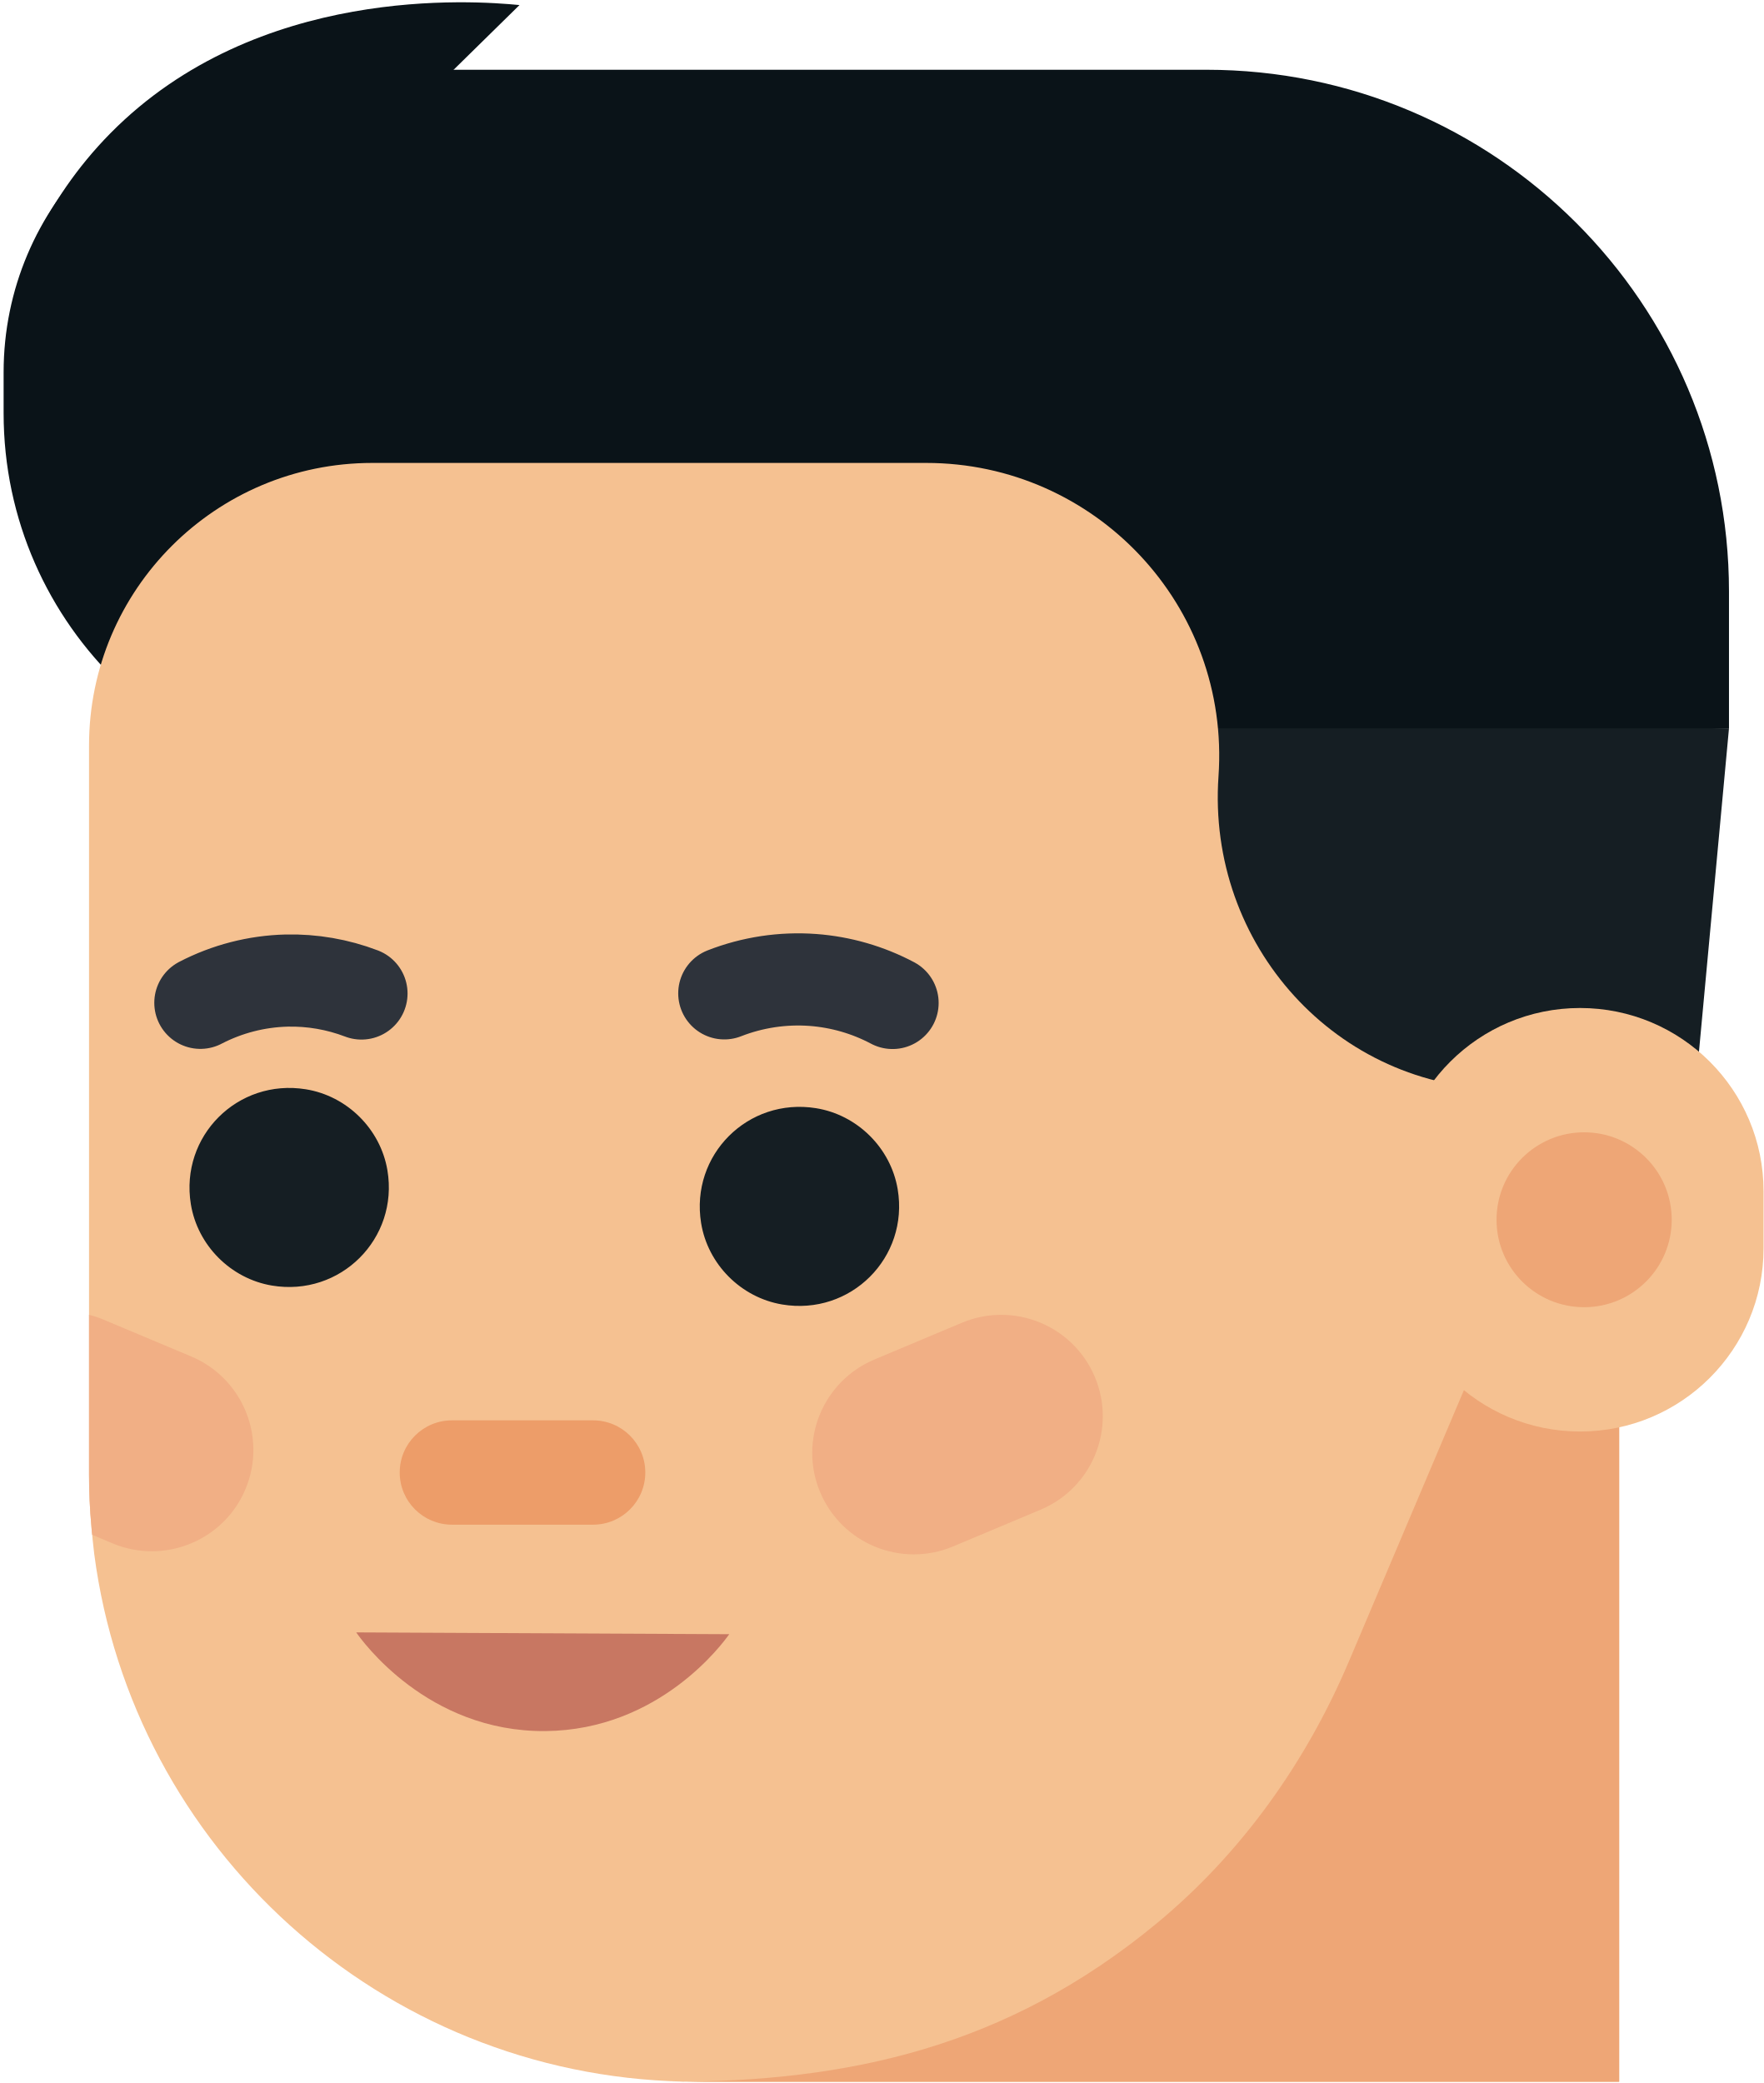
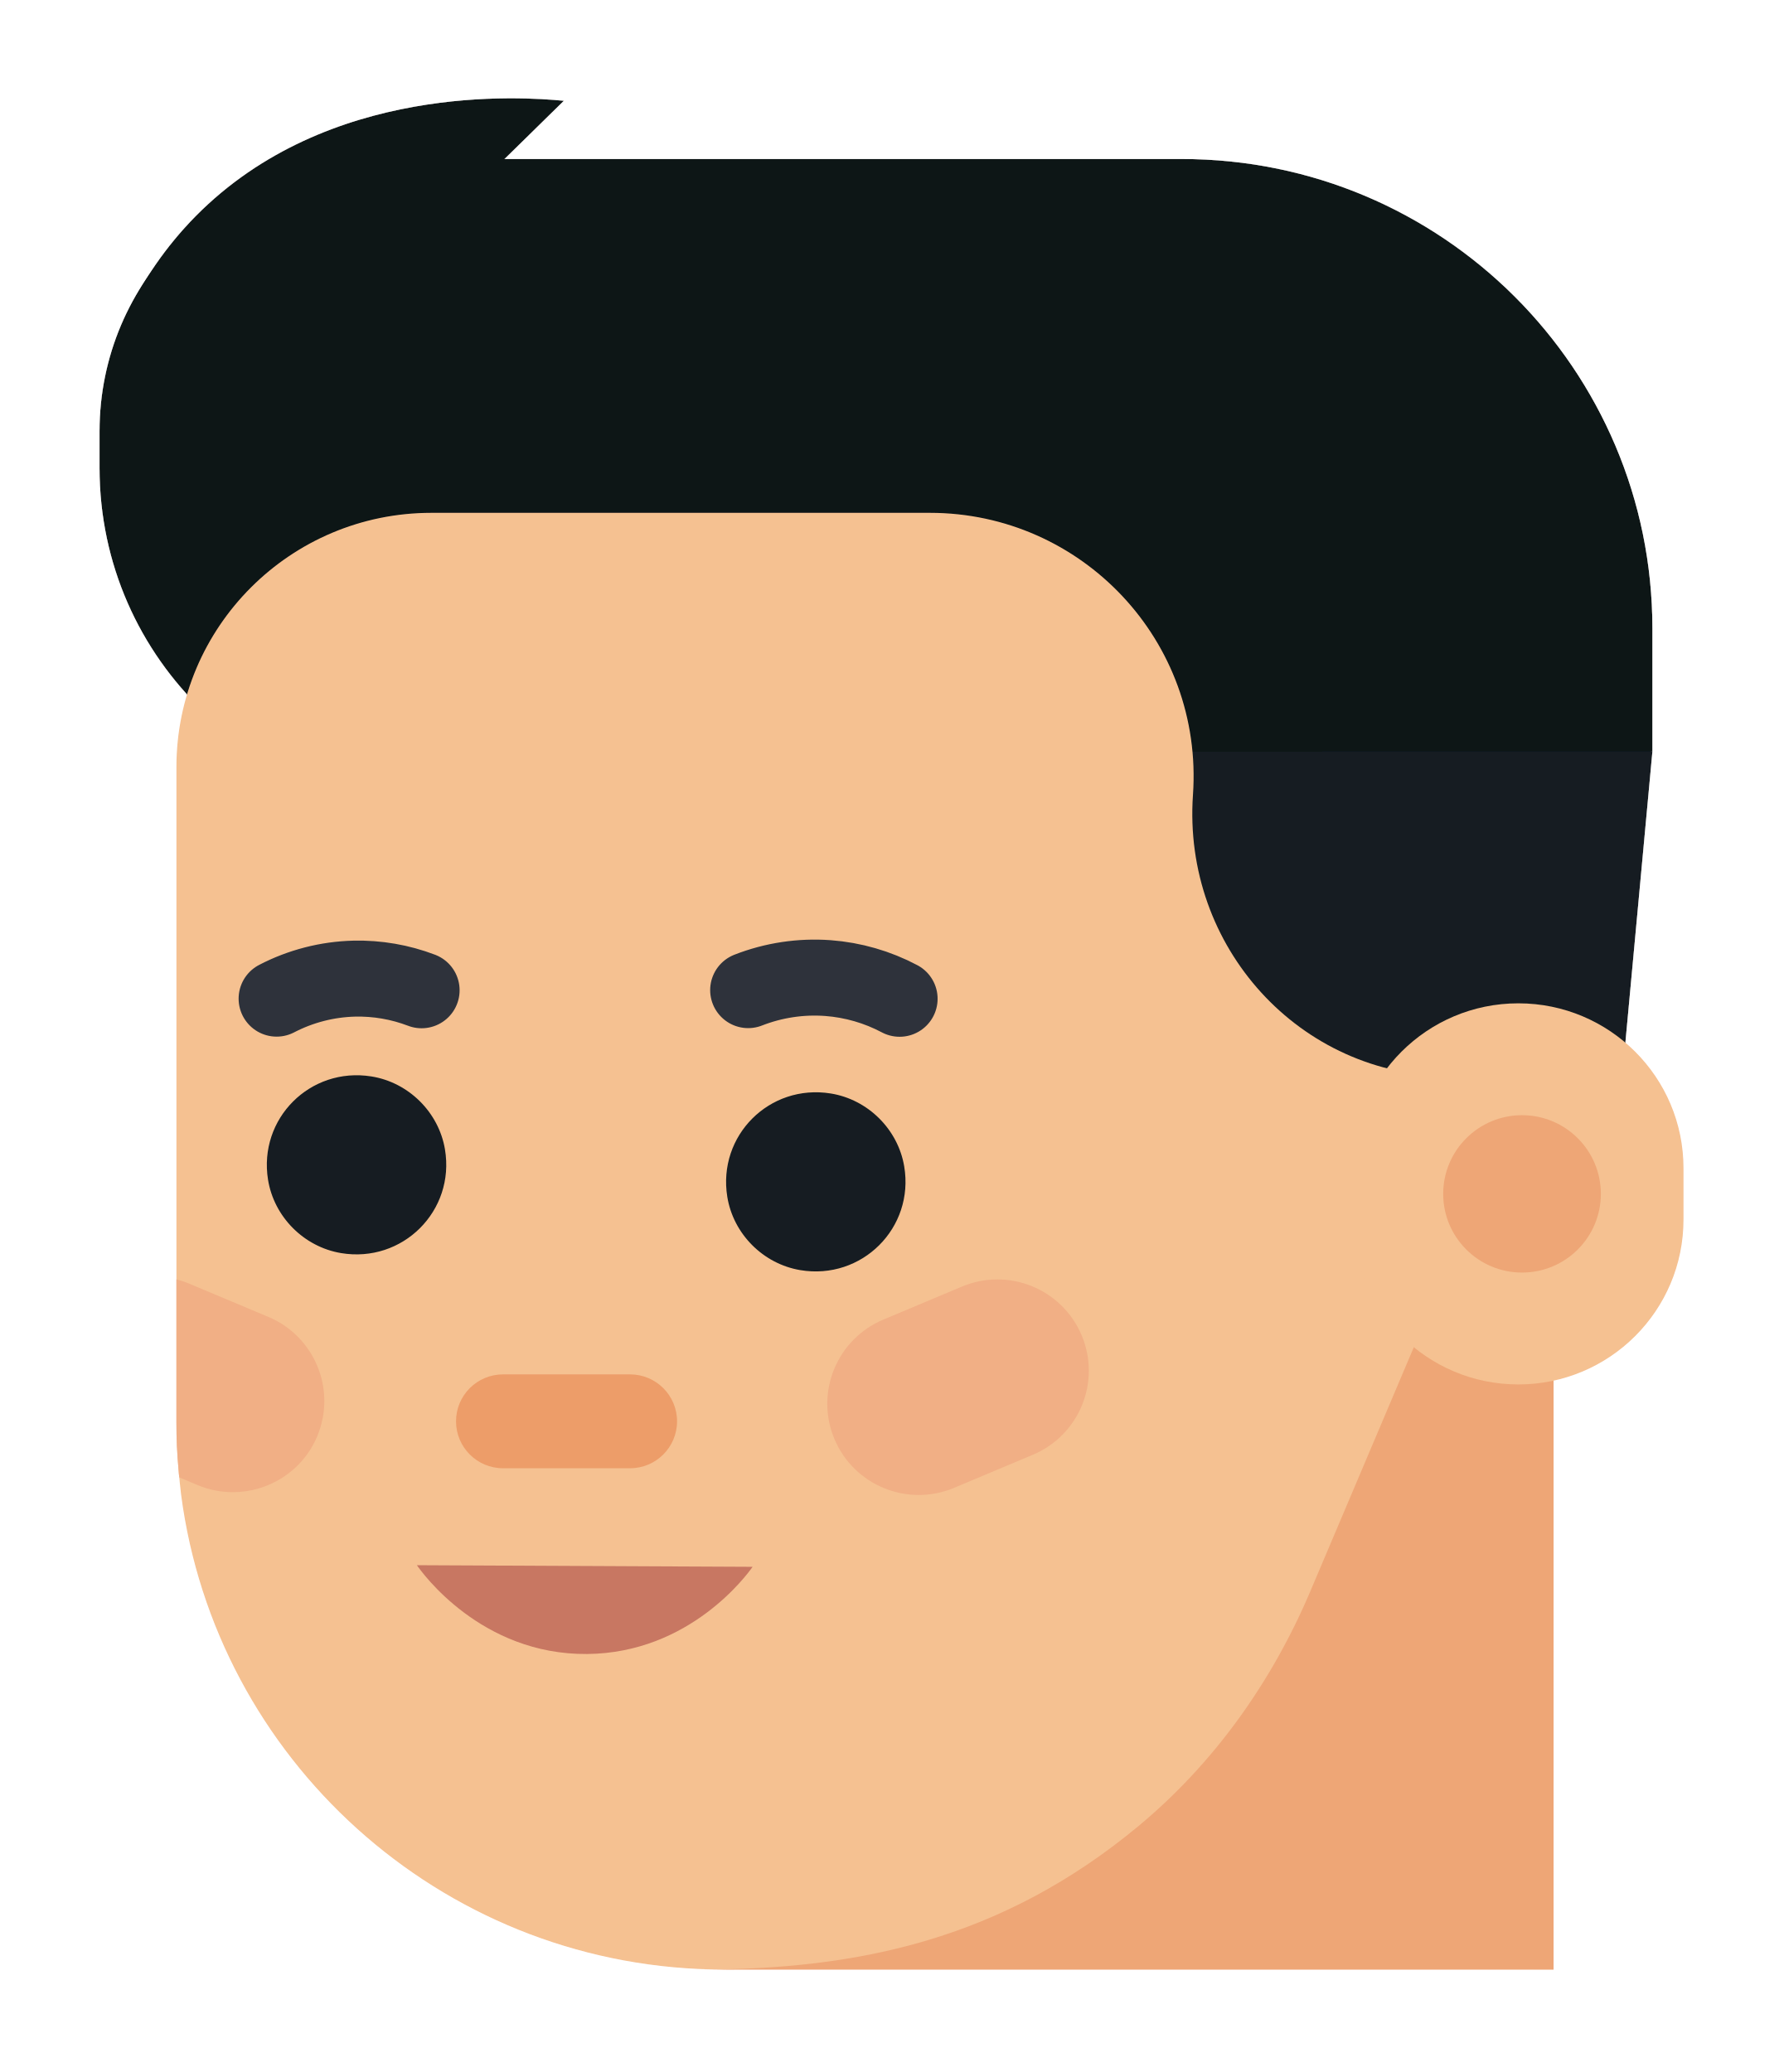
- <svg xmlns="http://www.w3.org/2000/svg" width="287" height="339">
-   <g fill="none" fill-rule="evenodd">
-     <path d="M281.368 118.53l-216.98 9.635C29.62 129.71.588 101.983.588 67.235V60.59c0-27.195 22.08-49.238 49.317-49.238h146.412c46.972 0 85.05 38.017 85.05 84.918v22.26z" fill="#0A1318" />
-     <path d="M5.727 38.943c2.777-5.594 6.685-11.626 12.24-17.255C41.873-2.54 77.112.105 84.541.823L60.76 24.179" fill="#0A1318" />
-     <path d="M196.08 118.53v43.363c0 5.58 4.53 10.105 10.12 10.105 5.59 0 10.121 4.524 10.121 10.104v7.719c0 8.96 7.274 16.221 16.246 16.221h40.677l8.123-87.512H196.08z" fill="#151E23" />
-     <path d="M263.496 177.266v161.532H113.517c-49.499 0-90.53-36.265-97.86-83.631a73.886 73.886 0 0 1-.576-4.547c-.032-.28-.063-.56-.078-.84a19.42 19.42 0 0 1-.125-1.34 90.239 90.239 0 0 1-.39-8.501V121.352c0-25.412 20.632-46.012 46.1-46.012h90.14c27.462 0 49.498 23.17 47.565 51.01-1.903 27.404 19.213 50.916 46.723 50.916h18.48z" fill="#F5C191" />
-     <path d="M117.87 161.662a32.96 32.96 0 0 1 14.418-2.178 32.9 32.9 0 0 1 12.963 3.742M58.823 161.687a32.1 32.1 0 0 0-12.183-2.104 32.183 32.183 0 0 0-14.032 3.619" stroke="#2E333B" stroke-width="15" stroke-linecap="round" stroke-linejoin="round" />
-     <path d="M156.527 215.277l-14.23 5.978c-8.412 3.533-12.362 13.207-8.824 21.606 3.539 8.4 13.228 12.345 21.64 8.812l14.23-5.978c8.414-3.535 12.364-13.209 8.824-21.608-3.538-8.399-13.226-12.343-21.64-8.81M39.94 242.368c-2.652 6.306-8.78 10.09-15.237 10.09a16.37 16.37 0 0 1-6.41-1.293l-3.29-1.386a19.42 19.42 0 0 1-.125-1.339 90.239 90.239 0 0 1-.39-8.501v-25.957c.795.187 1.59.452 2.386.794l14.238 5.98c8.406 3.534 12.367 13.204 8.827 21.612" fill="#F1AF85" />
-     <path d="M219.52 270.374c-6.961 16.424-17.477 31.216-31.227 42.597-24.619 20.377-50.549 25.827-79.091 25.827l10.575-.008h143.719l.003-133.64-25.215 20.962-18.764 44.262z" fill="#EEA676" />
-     <path d="M63.046 190.457c1.872 11.131-7.662 20.63-18.798 18.762-6.712-1.127-12.11-6.552-13.192-13.261-1.78-11.054 7.617-20.46 18.695-18.685 6.728 1.077 12.168 6.474 13.295 13.184M146.084 193.536c1.871 11.131-7.664 20.633-18.8 18.763-6.712-1.128-12.11-6.553-13.19-13.262-1.78-11.054 7.616-20.459 18.693-18.685 6.73 1.078 12.168 6.474 13.297 13.184" fill="#151E23" />
-     <path d="M96.508 231.155H73.551c-4.696 0-8.503 3.8-8.503 8.49 0 4.689 3.807 8.49 8.503 8.49h22.957c4.696 0 8.504-3.801 8.504-8.49 0-4.69-3.808-8.49-8.504-8.49" fill="#ED9D69" />
-     <path d="M118.672 265.96c-20.233-.099-40.466-.195-60.7-.294.85 1.237 11.544 16.22 30.763 16.06 18.612-.157 28.964-14.38 29.937-15.767" fill="#C87762" />
-     <path d="M286.992 203.154c0 16.47-13.372 29.82-29.862 29.82-16.497 0-29.866-13.35-29.866-29.82v-9.288c0-16.468 13.37-29.818 29.866-29.818 16.49 0 29.862 13.35 29.862 29.818v9.288z" fill="#F5C191" />
-     <path d="M272.047 198.51c0 7.86-6.382 14.232-14.254 14.232-7.873 0-14.254-6.371-14.254-14.231 0-7.86 6.381-14.232 14.254-14.232 7.872 0 14.254 6.372 14.254 14.232" fill="#EEA676" />
+ <svg xmlns="http://www.w3.org/2000/svg" height="409" viewBox="0 0 352 409" width="352">
+   <filter id="a" height="121.1%" width="125.1%" x="-12.5%" y="-10.5%">
+     <feOffset dx="0" dy="0" in="SourceAlpha" result="shadowOffsetOuter1" />
+     <feGaussianBlur in="shadowOffsetOuter1" result="shadowBlurOuter1" stdDeviation="10" />
+     <feColorMatrix in="shadowBlurOuter1" result="shadowMatrixOuter1" type="matrix" values="0 0 0 0 1   0 0 0 0 1   0 0 0 0 1  0 0 0 0.5 0" />
+     <feMerge>
+       <feMergeNode in="shadowMatrixOuter1" />
+       <feMergeNode in="SourceGraphic" />
+     </feMerge>
+   </filter>
+   <g fill="none" fill-rule="evenodd" filter="url(#a)" transform="translate(19 19)">
+     <path d="m307.098 129.369-236.822 10.516c-37.947 1.686-69.634-28.576-69.634-66.502v-7.253c0-29.682 24.099-53.741 53.827-53.741h159.801c51.267 0 92.829 41.493 92.829 92.683z" fill="#0a1318" fill-rule="nonzero" />
+     <path d="m6.251 42.504c3.031-6.106 7.296-12.689 13.359-18.833 26.092-26.444 64.554-23.557 72.662-22.773l-25.956 25.492" fill="#0a1318" fill-rule="nonzero" />
+     <path d="m214.011 129.369v47.328c0 6.09 4.944 11.029 11.045 11.029s11.047 4.938 11.047 11.028v8.425c0 9.779 7.939 17.704 17.732 17.704h44.397l8.866-95.515z" fill="#151e23" fill-rule="nonzero" />
+     <path d="m287.592 193.476v176.303h-163.694c-54.025 0-98.809-39.581-106.809-91.279-.261-1.647-.47-3.302-.629-4.963-.035-.306-.069-.611-.085-.917-.062-.486-.108-.974-.136-1.463-.288-3.084-.43-6.181-.426-9.278v-129.431c0-27.736 22.519-50.22 50.316-50.22h98.383c29.973 0 54.024 25.289 51.915 55.675-2.077 29.91 20.97 55.572 50.996 55.572z" fill="#f5c191" fill-rule="nonzero" />
+     <path d="m128.649 176.445c5.002-1.957 10.379-2.77 15.736-2.377 4.948.369 9.765 1.76 14.148 4.084m-94.331-1.68c-4.242-1.62-8.758-2.4-13.297-2.296-5.339.135-10.577 1.486-15.315 3.95" stroke="#2e333b" stroke-linecap="round" stroke-linejoin="round" stroke-width="15" />
+     <g fill-rule="nonzero">
+       <path d="m170.841 234.963-15.531 6.525c-9.181 3.856-13.492 14.415-9.631 23.582 3.863 9.168 14.438 13.474 23.619 9.618l15.531-6.525c9.183-3.858 13.495-14.417 9.631-23.584-3.862-9.167-14.435-13.472-23.619-9.616m-127.248 29.568c-2.895 6.883-9.583 11.013-16.63 11.013-2.403.005-4.783-.475-6.996-1.411l-3.591-1.513c-.062-.485-.108-.973-.136-1.461-.288-3.084-.43-6.181-.426-9.278v-28.331c.868.204 1.735.493 2.604.867l15.54 6.527c9.175 3.857 13.498 14.411 9.634 23.588" fill="#f1af85" />
+       <path d="m239.594 295.098c-7.598 17.926-19.075 34.071-34.083 46.492-26.87 22.24-55.171 28.189-86.324 28.189l11.542-.009h156.861l.003-145.861-27.521 22.879z" fill="#eea676" />
+       <path d="m68.811 207.873c2.043 12.149-8.363 22.517-20.517 20.478-7.326-1.23-13.217-7.151-14.398-14.474-1.943-12.065 8.314-22.331 20.405-20.394 7.343 1.175 13.281 7.066 14.511 14.39m90.631 3.361c2.042 12.149-8.365 22.52-20.519 20.479-7.326-1.231-13.217-7.152-14.396-14.475-1.943-12.065 8.312-22.33 20.402-20.394 7.345 1.177 13.281 7.066 14.513 14.39" fill="#151e23" />
+       <path d="m105.333 252.293h-25.056c-5.125 0-9.281 4.147-9.281 9.266 0 5.118 4.155 9.266 9.281 9.266h25.056c5.125 0 9.282-4.149 9.282-9.266 0-5.119-4.156-9.266-9.282-9.266" fill="#ed9d69" />
+       <path d="m129.524 290.281c-22.083-.108-44.166-.213-66.251-.321.928 1.35 12.6 17.703 33.576 17.529 20.314-.171 31.613-15.695 32.675-17.209" fill="#c87762" />
+       <path d="m313.236 221.732c0 17.976-14.595 32.547-32.593 32.547-18.006 0-32.597-14.571-32.597-32.547v-10.137c0-17.974 14.593-32.545 32.597-32.545 17.998 0 32.593 14.571 32.593 32.545z" fill="#f5c191" />
+       <path d="m296.924 216.663c0 8.579-6.966 15.533-15.557 15.533-8.593 0-15.557-6.954-15.557-15.532s6.965-15.533 15.557-15.533c8.592 0 15.557 6.955 15.557 15.533" fill="#eea676" />
+     </g>
  </g>
</svg>
